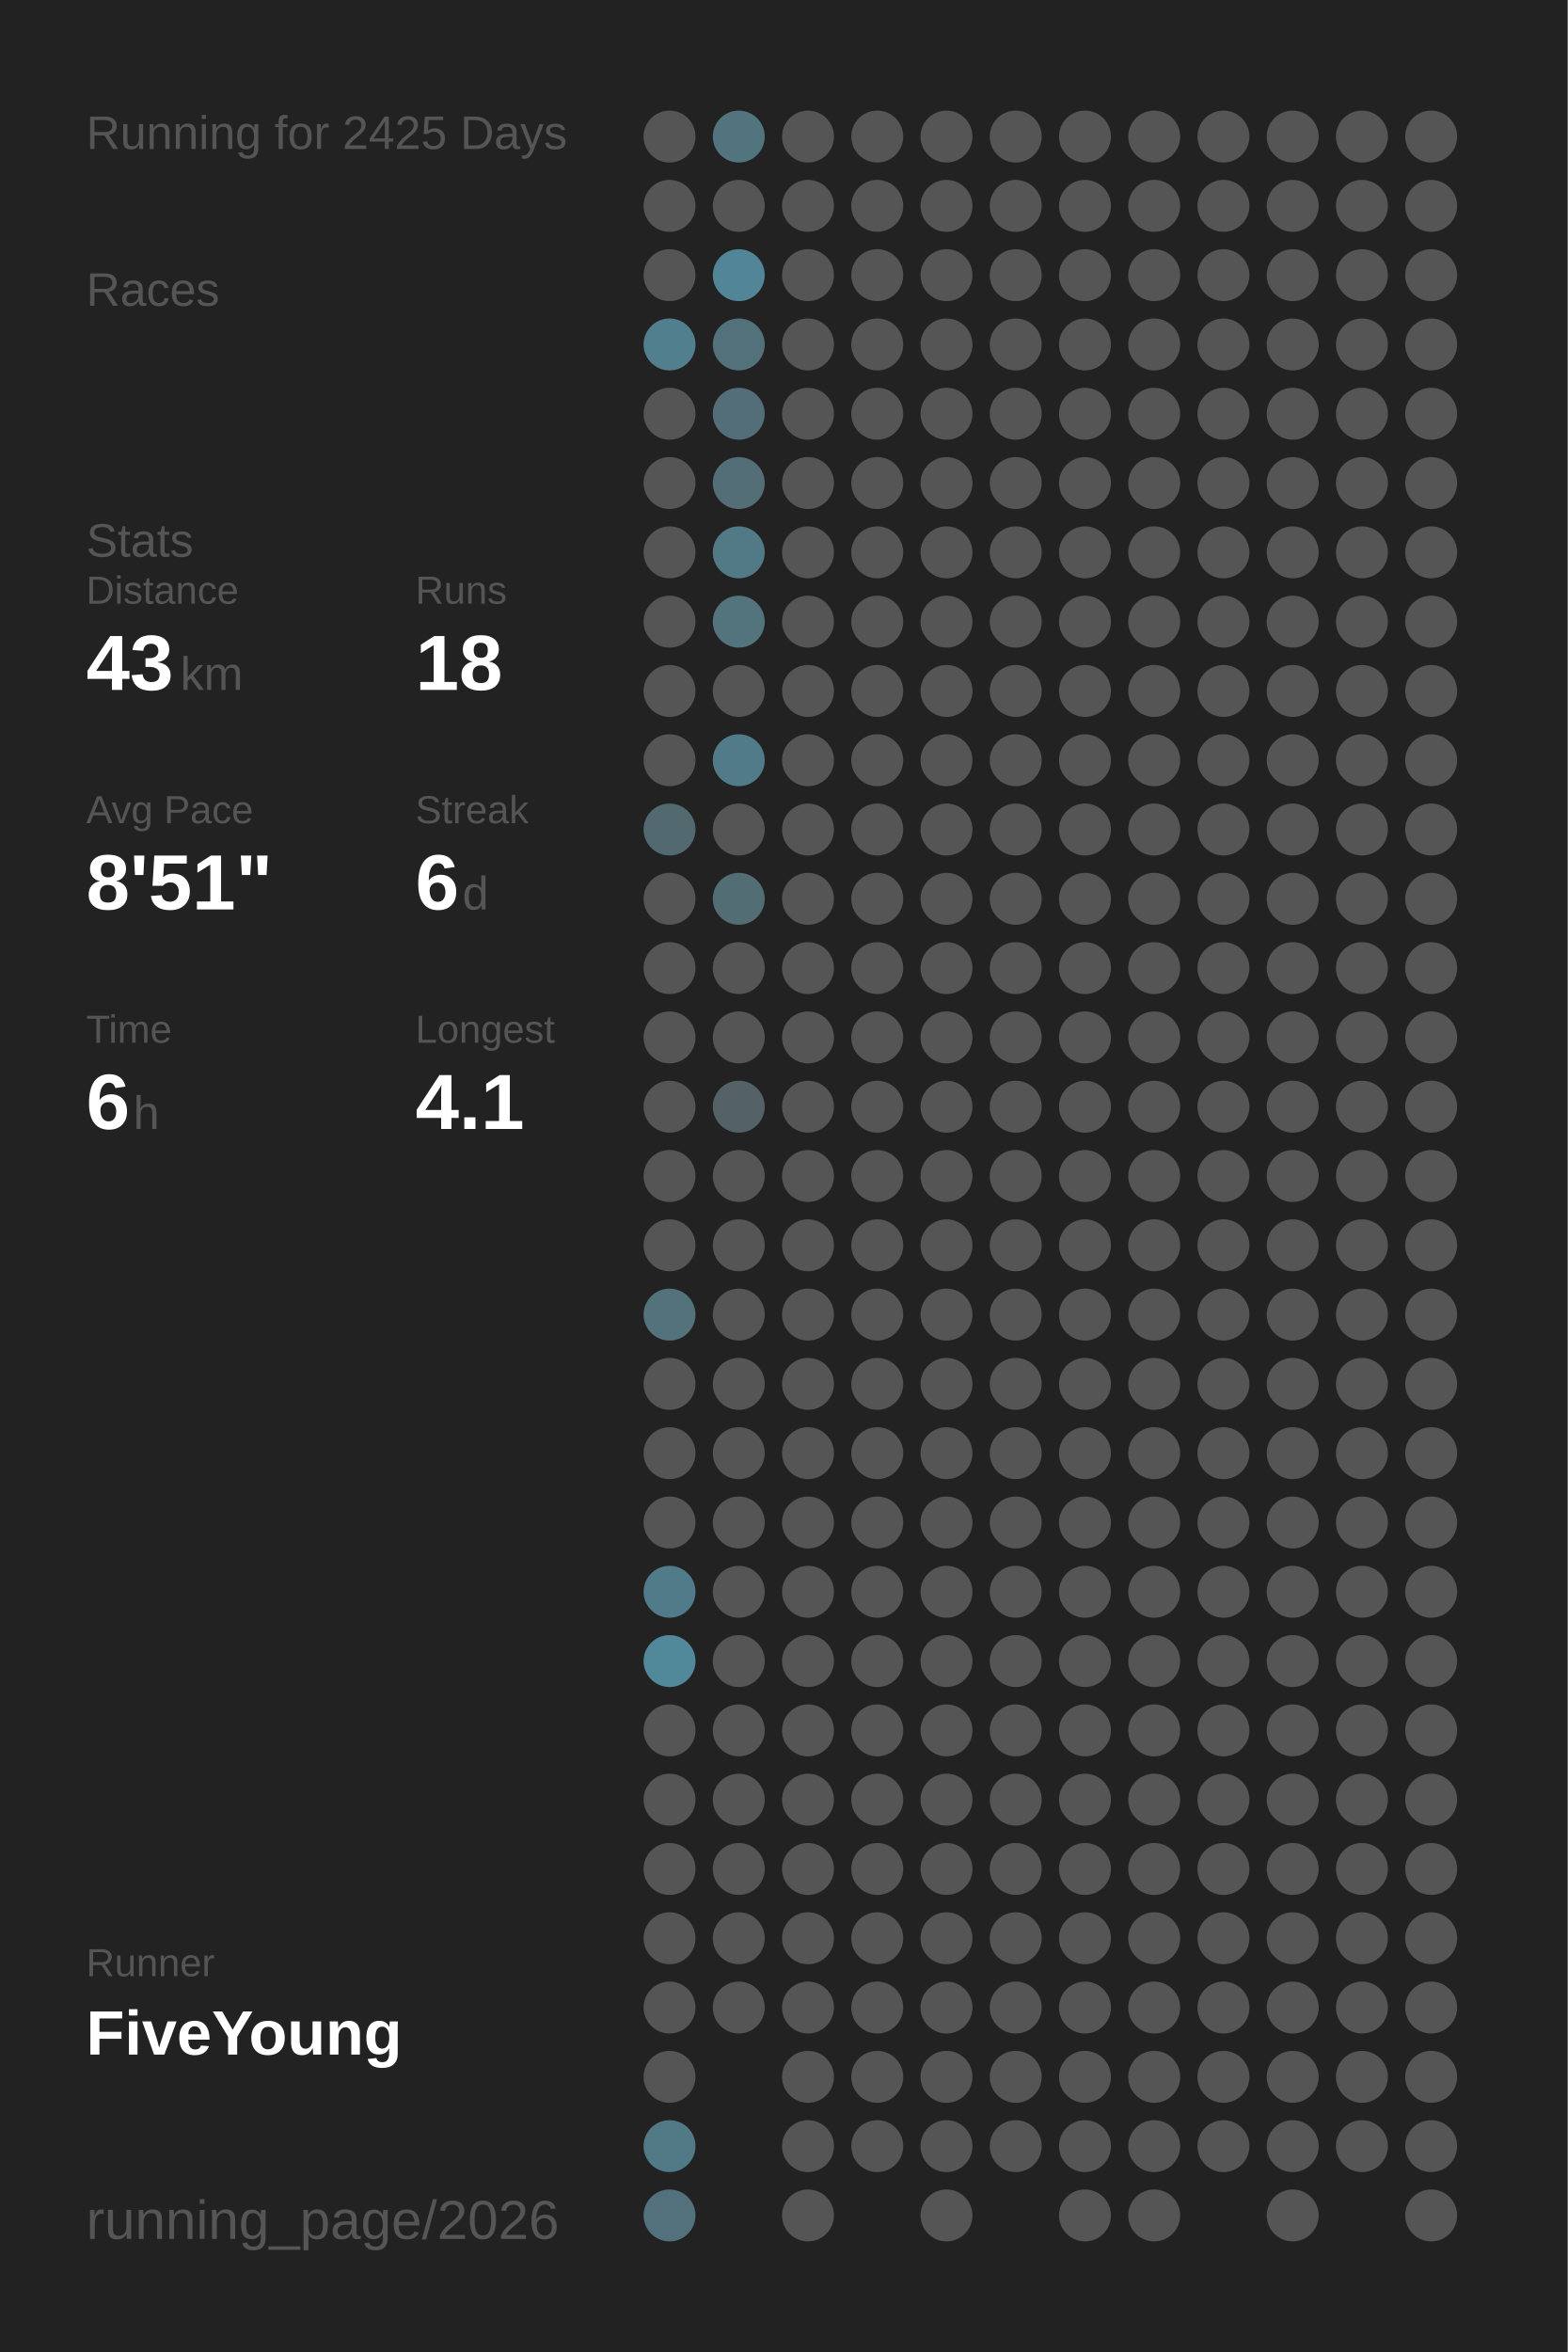
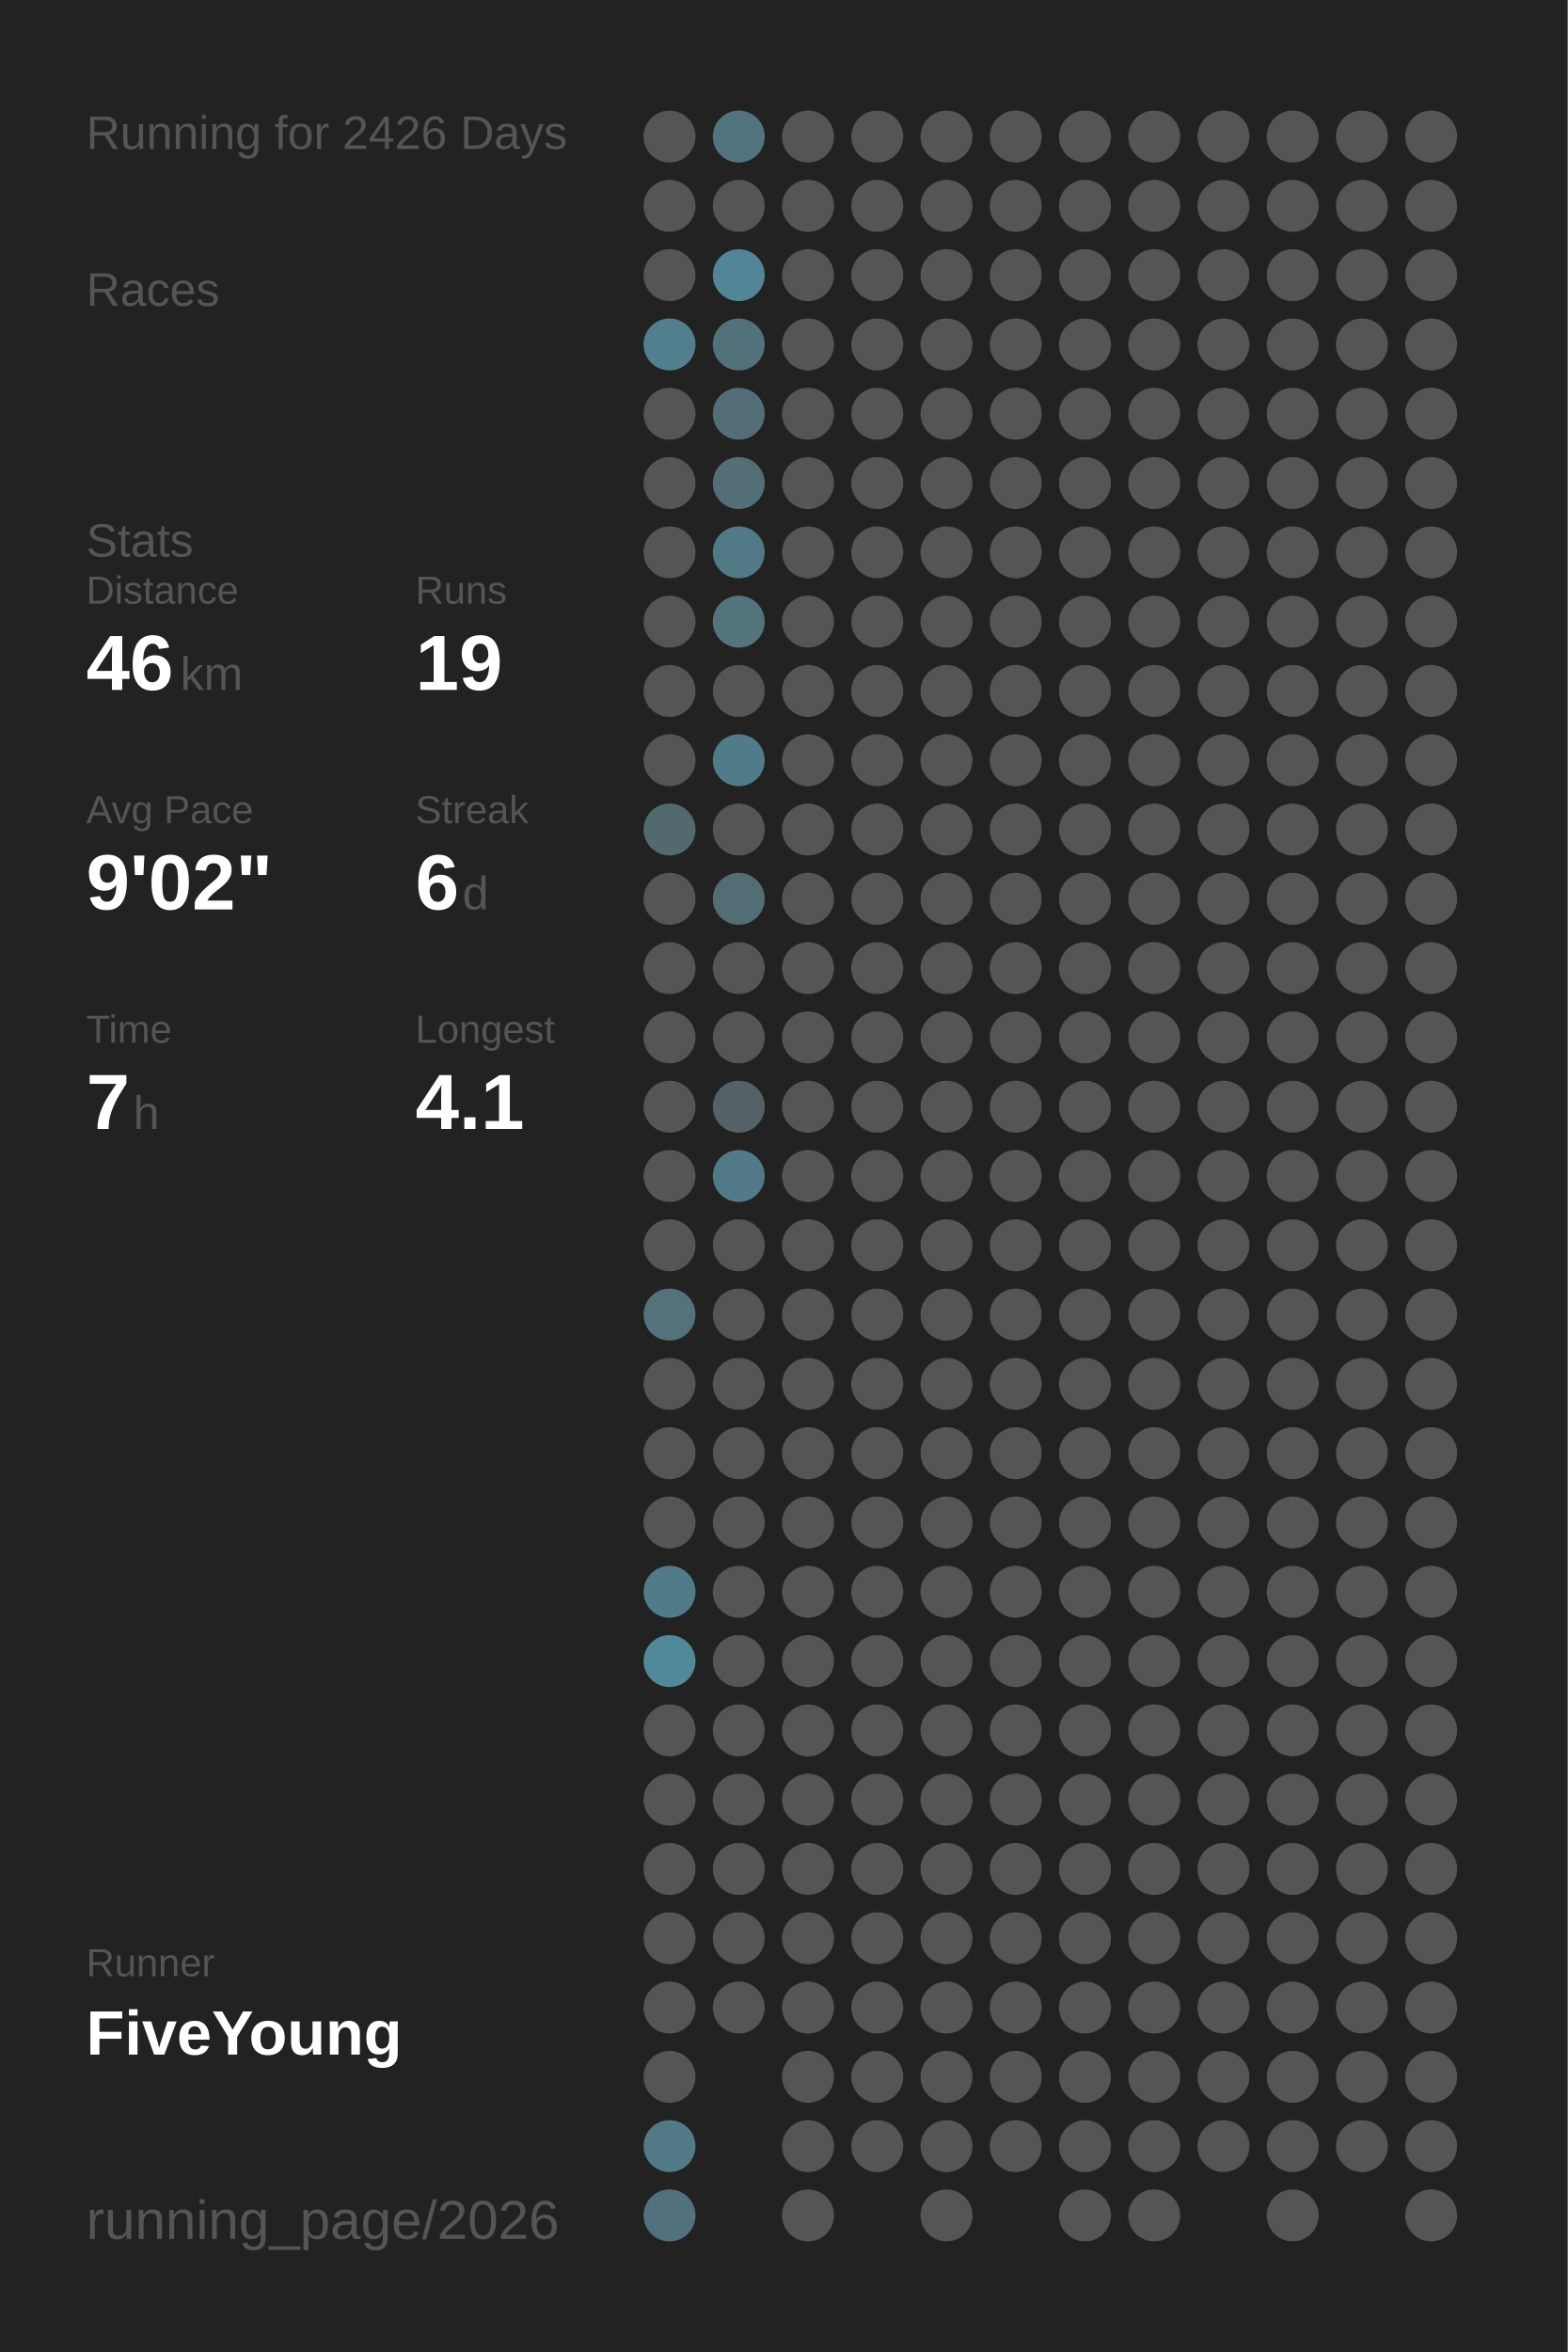
<svg xmlns="http://www.w3.org/2000/svg" baseProfile="full" height="300mm" version="1.1" viewBox="0,0,200,300" width="200mm">
  <defs />
  <rect fill="#222222" height="300" width="200" x="0" y="0" />
-   <text fill="#555555" style="font-size:6px; font-family:Arial;" x="11" y="19">Running for 2425 Days</text>
+   <text fill="#555555" style="font-size:6px; font-family:Arial;" x="11" y="19">Running for 2426 Days</text>
  <text fill="#555555" style="font-size:6px; font-family:Arial;" x="11" y="39">Races</text>
  <text fill="#555555" style="font-size:6px; font-family:Arial;" x="11" y="71">Stats</text>
  <text fill="#555555" style="font-size:5px; font-family:Arial;" x="11" y="77">Distance</text>
-   <text fill="#FFFFFF" style="font-size:10px; font-family:Arial; font-weight:bold;" x="11" y="88">43</text>
+   <text fill="#FFFFFF" style="font-size:10px; font-family:Arial; font-weight:bold;" x="11" y="88">46</text>
  <text fill="#555555" style="font-size:6px; font-family:Arial;" x="23" y="88">km</text>
  <text fill="#555555" style="font-size:5px; font-family:Arial;" x="53" y="77">Runs</text>
-   <text fill="#FFFFFF" style="font-size:10px; font-family:Arial; font-weight:bold;" x="53" y="88">18</text>
+   <text fill="#FFFFFF" style="font-size:10px; font-family:Arial; font-weight:bold;" x="53" y="88">19</text>
  <text fill="#555555" style="font-size:5px; font-family:Arial;" x="11" y="105">Avg Pace</text>
-   <text fill="#FFFFFF" style="font-size:10px; font-family:Arial; font-weight:bold;" x="11" y="116">8'51"</text>
+   <text fill="#FFFFFF" style="font-size:10px; font-family:Arial; font-weight:bold;" x="11" y="116">9'02"</text>
  <text fill="#555555" style="font-size:5px; font-family:Arial;" x="53" y="105">Streak</text>
  <text fill="#FFFFFF" style="font-size:10px; font-family:Arial; font-weight:bold;" x="53" y="116">6</text>
  <text fill="#555555" style="font-size:6px; font-family:Arial;" x="59" y="116">d</text>
  <text fill="#555555" style="font-size:5px; font-family:Arial;" x="11" y="133">Time</text>
-   <text fill="#FFFFFF" style="font-size:10px; font-family:Arial; font-weight:bold;" x="11" y="144">6</text>
+   <text fill="#FFFFFF" style="font-size:10px; font-family:Arial; font-weight:bold;" x="11" y="144">7</text>
  <text fill="#555555" style="font-size:6px; font-family:Arial;" x="17" y="144">h</text>
  <text fill="#555555" style="font-size:5px; font-family:Arial;" x="53" y="133">Longest</text>
  <text fill="#FFFFFF" style="font-size:10px; font-family:Arial; font-weight:bold;" x="53" y="144">4.1</text>
  <text fill="#555555" style="font-size:5px; font-family:Arial;" x="11" y="252.065">Runner</text>
  <text fill="#FFFFFF" style="font-size:8px; font-family:Arial; font-weight:bold;" x="11" y="262.065">FiveYoung</text>
  <text fill="#555555" style="font-size:7px; font-family:Arial;" x="11" y="285.581">running_page/2026</text>
  <circle cx="85.417" cy="17.419" fill="#555555" r="3.312" />
  <circle cx="85.417" cy="26.258" fill="#555555" r="3.312" />
  <circle cx="85.417" cy="35.097" fill="#555555" r="3.312" />
  <circle cx="85.417" cy="43.935" fill="#527f8e" r="3.312" />
  <circle cx="85.417" cy="52.774" fill="#555555" r="3.312" />
  <circle cx="85.417" cy="61.613" fill="#555555" r="3.312" />
  <circle cx="85.417" cy="70.452" fill="#555555" r="3.312" />
  <circle cx="85.417" cy="79.29" fill="#555555" r="3.312" />
  <circle cx="85.417" cy="88.129" fill="#555555" r="3.312" />
  <circle cx="85.417" cy="96.968" fill="#555555" r="3.312" />
  <circle cx="85.417" cy="105.806" fill="#536970" r="3.312" />
  <circle cx="85.417" cy="114.645" fill="#555555" r="3.312" />
  <circle cx="85.417" cy="123.484" fill="#555555" r="3.312" />
  <circle cx="85.417" cy="132.323" fill="#555555" r="3.312" />
  <circle cx="85.417" cy="141.161" fill="#555555" r="3.312" />
  <circle cx="85.417" cy="150" fill="#555555" r="3.312" />
  <circle cx="85.417" cy="158.839" fill="#555555" r="3.312" />
  <circle cx="85.417" cy="167.677" fill="#53727c" r="3.312" />
  <circle cx="85.417" cy="176.516" fill="#555555" r="3.312" />
  <circle cx="85.417" cy="185.355" fill="#555555" r="3.312" />
  <circle cx="85.417" cy="194.194" fill="#555555" r="3.312" />
  <circle cx="85.417" cy="203.032" fill="#527b89" r="3.312" />
  <circle cx="85.417" cy="211.871" fill="#51889a" r="3.312" />
  <circle cx="85.417" cy="220.71" fill="#555555" r="3.312" />
  <circle cx="85.417" cy="229.548" fill="#555555" r="3.312" />
  <circle cx="85.417" cy="238.387" fill="#555555" r="3.312" />
  <circle cx="85.417" cy="247.226" fill="#555555" r="3.312" />
  <circle cx="85.417" cy="256.065" fill="#555555" r="3.312" />
  <circle cx="85.417" cy="264.903" fill="#555555" r="3.312" />
  <circle cx="85.417" cy="273.742" fill="#527986" r="3.312" />
  <circle cx="85.417" cy="282.581" fill="#53717c" r="3.312" />
  <circle cx="94.25" cy="17.419" fill="#52747f" r="3.312" />
  <circle cx="94.25" cy="26.258" fill="#555555" r="3.312" />
  <circle cx="94.25" cy="35.097" fill="#518597" r="3.312" />
  <circle cx="94.25" cy="43.935" fill="#53717b" r="3.312" />
  <circle cx="94.25" cy="52.774" fill="#536e78" r="3.312" />
  <circle cx="94.25" cy="61.613" fill="#536e77" r="3.312" />
  <circle cx="94.25" cy="70.452" fill="#527986" r="3.312" />
  <circle cx="94.25" cy="79.29" fill="#53737d" r="3.312" />
  <circle cx="94.25" cy="88.129" fill="#555555" r="3.312" />
  <circle cx="94.25" cy="96.968" fill="#527b89" r="3.312" />
  <circle cx="94.25" cy="105.806" fill="#555555" r="3.312" />
  <circle cx="94.25" cy="114.645" fill="#536d75" r="3.312" />
  <circle cx="94.25" cy="123.484" fill="#555555" r="3.312" />
  <circle cx="94.25" cy="132.323" fill="#555555" r="3.312" />
  <circle cx="94.25" cy="141.161" fill="#546267" r="3.312" />
-   <circle cx="94.25" cy="150" fill="#555555" r="3.312" />
+   <circle cx="94.25" cy="150" fill="#527987" r="3.312" />
  <circle cx="94.25" cy="158.839" fill="#555555" r="3.312" />
  <circle cx="94.25" cy="167.677" fill="#555555" r="3.312" />
  <circle cx="94.25" cy="176.516" fill="#555555" r="3.312" />
  <circle cx="94.25" cy="185.355" fill="#555555" r="3.312" />
  <circle cx="94.25" cy="194.194" fill="#555555" r="3.312" />
  <circle cx="94.25" cy="203.032" fill="#555555" r="3.312" />
  <circle cx="94.25" cy="211.871" fill="#555555" r="3.312" />
  <circle cx="94.25" cy="220.71" fill="#555555" r="3.312" />
  <circle cx="94.25" cy="229.548" fill="#555555" r="3.312" />
  <circle cx="94.25" cy="238.387" fill="#555555" r="3.312" />
  <circle cx="94.25" cy="247.226" fill="#555555" r="3.312" />
  <circle cx="94.25" cy="256.065" fill="#555555" r="3.312" />
  <circle cx="103.083" cy="17.419" fill="#555555" r="3.312" />
  <circle cx="103.083" cy="26.258" fill="#555555" r="3.312" />
  <circle cx="103.083" cy="35.097" fill="#555555" r="3.312" />
  <circle cx="103.083" cy="43.935" fill="#555555" r="3.312" />
  <circle cx="103.083" cy="52.774" fill="#555555" r="3.312" />
  <circle cx="103.083" cy="61.613" fill="#555555" r="3.312" />
  <circle cx="103.083" cy="70.452" fill="#555555" r="3.312" />
  <circle cx="103.083" cy="79.29" fill="#555555" r="3.312" />
  <circle cx="103.083" cy="88.129" fill="#555555" r="3.312" />
  <circle cx="103.083" cy="96.968" fill="#555555" r="3.312" />
  <circle cx="103.083" cy="105.806" fill="#555555" r="3.312" />
  <circle cx="103.083" cy="114.645" fill="#555555" r="3.312" />
  <circle cx="103.083" cy="123.484" fill="#555555" r="3.312" />
  <circle cx="103.083" cy="132.323" fill="#555555" r="3.312" />
  <circle cx="103.083" cy="141.161" fill="#555555" r="3.312" />
  <circle cx="103.083" cy="150" fill="#555555" r="3.312" />
  <circle cx="103.083" cy="158.839" fill="#555555" r="3.312" />
  <circle cx="103.083" cy="167.677" fill="#555555" r="3.312" />
  <circle cx="103.083" cy="176.516" fill="#555555" r="3.312" />
  <circle cx="103.083" cy="185.355" fill="#555555" r="3.312" />
  <circle cx="103.083" cy="194.194" fill="#555555" r="3.312" />
  <circle cx="103.083" cy="203.032" fill="#555555" r="3.312" />
  <circle cx="103.083" cy="211.871" fill="#555555" r="3.312" />
  <circle cx="103.083" cy="220.71" fill="#555555" r="3.312" />
  <circle cx="103.083" cy="229.548" fill="#555555" r="3.312" />
  <circle cx="103.083" cy="238.387" fill="#555555" r="3.312" />
  <circle cx="103.083" cy="247.226" fill="#555555" r="3.312" />
  <circle cx="103.083" cy="256.065" fill="#555555" r="3.312" />
  <circle cx="103.083" cy="264.903" fill="#555555" r="3.312" />
  <circle cx="103.083" cy="273.742" fill="#555555" r="3.312" />
  <circle cx="103.083" cy="282.581" fill="#555555" r="3.312" />
  <circle cx="111.917" cy="17.419" fill="#555555" r="3.312" />
  <circle cx="111.917" cy="26.258" fill="#555555" r="3.312" />
  <circle cx="111.917" cy="35.097" fill="#555555" r="3.312" />
  <circle cx="111.917" cy="43.935" fill="#555555" r="3.312" />
  <circle cx="111.917" cy="52.774" fill="#555555" r="3.312" />
  <circle cx="111.917" cy="61.613" fill="#555555" r="3.312" />
  <circle cx="111.917" cy="70.452" fill="#555555" r="3.312" />
  <circle cx="111.917" cy="79.29" fill="#555555" r="3.312" />
  <circle cx="111.917" cy="88.129" fill="#555555" r="3.312" />
  <circle cx="111.917" cy="96.968" fill="#555555" r="3.312" />
  <circle cx="111.917" cy="105.806" fill="#555555" r="3.312" />
  <circle cx="111.917" cy="114.645" fill="#555555" r="3.312" />
  <circle cx="111.917" cy="123.484" fill="#555555" r="3.312" />
  <circle cx="111.917" cy="132.323" fill="#555555" r="3.312" />
  <circle cx="111.917" cy="141.161" fill="#555555" r="3.312" />
  <circle cx="111.917" cy="150" fill="#555555" r="3.312" />
  <circle cx="111.917" cy="158.839" fill="#555555" r="3.312" />
  <circle cx="111.917" cy="167.677" fill="#555555" r="3.312" />
  <circle cx="111.917" cy="176.516" fill="#555555" r="3.312" />
  <circle cx="111.917" cy="185.355" fill="#555555" r="3.312" />
  <circle cx="111.917" cy="194.194" fill="#555555" r="3.312" />
  <circle cx="111.917" cy="203.032" fill="#555555" r="3.312" />
  <circle cx="111.917" cy="211.871" fill="#555555" r="3.312" />
  <circle cx="111.917" cy="220.71" fill="#555555" r="3.312" />
  <circle cx="111.917" cy="229.548" fill="#555555" r="3.312" />
  <circle cx="111.917" cy="238.387" fill="#555555" r="3.312" />
  <circle cx="111.917" cy="247.226" fill="#555555" r="3.312" />
  <circle cx="111.917" cy="256.065" fill="#555555" r="3.312" />
  <circle cx="111.917" cy="264.903" fill="#555555" r="3.312" />
  <circle cx="111.917" cy="273.742" fill="#555555" r="3.312" />
  <circle cx="120.75" cy="17.419" fill="#555555" r="3.312" />
  <circle cx="120.75" cy="26.258" fill="#555555" r="3.312" />
  <circle cx="120.75" cy="35.097" fill="#555555" r="3.312" />
  <circle cx="120.75" cy="43.935" fill="#555555" r="3.312" />
  <circle cx="120.75" cy="52.774" fill="#555555" r="3.312" />
  <circle cx="120.75" cy="61.613" fill="#555555" r="3.312" />
  <circle cx="120.75" cy="70.452" fill="#555555" r="3.312" />
  <circle cx="120.75" cy="79.29" fill="#555555" r="3.312" />
  <circle cx="120.75" cy="88.129" fill="#555555" r="3.312" />
  <circle cx="120.75" cy="96.968" fill="#555555" r="3.312" />
  <circle cx="120.75" cy="105.806" fill="#555555" r="3.312" />
  <circle cx="120.75" cy="114.645" fill="#555555" r="3.312" />
  <circle cx="120.75" cy="123.484" fill="#555555" r="3.312" />
  <circle cx="120.75" cy="132.323" fill="#555555" r="3.312" />
  <circle cx="120.75" cy="141.161" fill="#555555" r="3.312" />
  <circle cx="120.75" cy="150" fill="#555555" r="3.312" />
  <circle cx="120.75" cy="158.839" fill="#555555" r="3.312" />
  <circle cx="120.75" cy="167.677" fill="#555555" r="3.312" />
  <circle cx="120.75" cy="176.516" fill="#555555" r="3.312" />
  <circle cx="120.75" cy="185.355" fill="#555555" r="3.312" />
  <circle cx="120.75" cy="194.194" fill="#555555" r="3.312" />
  <circle cx="120.75" cy="203.032" fill="#555555" r="3.312" />
  <circle cx="120.75" cy="211.871" fill="#555555" r="3.312" />
  <circle cx="120.75" cy="220.71" fill="#555555" r="3.312" />
  <circle cx="120.75" cy="229.548" fill="#555555" r="3.312" />
  <circle cx="120.75" cy="238.387" fill="#555555" r="3.312" />
  <circle cx="120.75" cy="247.226" fill="#555555" r="3.312" />
  <circle cx="120.75" cy="256.065" fill="#555555" r="3.312" />
  <circle cx="120.75" cy="264.903" fill="#555555" r="3.312" />
  <circle cx="120.75" cy="273.742" fill="#555555" r="3.312" />
  <circle cx="120.75" cy="282.581" fill="#555555" r="3.312" />
  <circle cx="129.583" cy="17.419" fill="#555555" r="3.312" />
  <circle cx="129.583" cy="26.258" fill="#555555" r="3.312" />
  <circle cx="129.583" cy="35.097" fill="#555555" r="3.312" />
  <circle cx="129.583" cy="43.935" fill="#555555" r="3.312" />
  <circle cx="129.583" cy="52.774" fill="#555555" r="3.312" />
  <circle cx="129.583" cy="61.613" fill="#555555" r="3.312" />
  <circle cx="129.583" cy="70.452" fill="#555555" r="3.312" />
  <circle cx="129.583" cy="79.29" fill="#555555" r="3.312" />
  <circle cx="129.583" cy="88.129" fill="#555555" r="3.312" />
  <circle cx="129.583" cy="96.968" fill="#555555" r="3.312" />
  <circle cx="129.583" cy="105.806" fill="#555555" r="3.312" />
  <circle cx="129.583" cy="114.645" fill="#555555" r="3.312" />
  <circle cx="129.583" cy="123.484" fill="#555555" r="3.312" />
  <circle cx="129.583" cy="132.323" fill="#555555" r="3.312" />
  <circle cx="129.583" cy="141.161" fill="#555555" r="3.312" />
  <circle cx="129.583" cy="150" fill="#555555" r="3.312" />
  <circle cx="129.583" cy="158.839" fill="#555555" r="3.312" />
  <circle cx="129.583" cy="167.677" fill="#555555" r="3.312" />
  <circle cx="129.583" cy="176.516" fill="#555555" r="3.312" />
  <circle cx="129.583" cy="185.355" fill="#555555" r="3.312" />
  <circle cx="129.583" cy="194.194" fill="#555555" r="3.312" />
  <circle cx="129.583" cy="203.032" fill="#555555" r="3.312" />
  <circle cx="129.583" cy="211.871" fill="#555555" r="3.312" />
  <circle cx="129.583" cy="220.71" fill="#555555" r="3.312" />
  <circle cx="129.583" cy="229.548" fill="#555555" r="3.312" />
  <circle cx="129.583" cy="238.387" fill="#555555" r="3.312" />
  <circle cx="129.583" cy="247.226" fill="#555555" r="3.312" />
  <circle cx="129.583" cy="256.065" fill="#555555" r="3.312" />
  <circle cx="129.583" cy="264.903" fill="#555555" r="3.312" />
  <circle cx="129.583" cy="273.742" fill="#555555" r="3.312" />
  <circle cx="138.417" cy="17.419" fill="#555555" r="3.312" />
  <circle cx="138.417" cy="26.258" fill="#555555" r="3.312" />
  <circle cx="138.417" cy="35.097" fill="#555555" r="3.312" />
  <circle cx="138.417" cy="43.935" fill="#555555" r="3.312" />
  <circle cx="138.417" cy="52.774" fill="#555555" r="3.312" />
  <circle cx="138.417" cy="61.613" fill="#555555" r="3.312" />
  <circle cx="138.417" cy="70.452" fill="#555555" r="3.312" />
  <circle cx="138.417" cy="79.29" fill="#555555" r="3.312" />
  <circle cx="138.417" cy="88.129" fill="#555555" r="3.312" />
  <circle cx="138.417" cy="96.968" fill="#555555" r="3.312" />
  <circle cx="138.417" cy="105.806" fill="#555555" r="3.312" />
  <circle cx="138.417" cy="114.645" fill="#555555" r="3.312" />
  <circle cx="138.417" cy="123.484" fill="#555555" r="3.312" />
  <circle cx="138.417" cy="132.323" fill="#555555" r="3.312" />
  <circle cx="138.417" cy="141.161" fill="#555555" r="3.312" />
  <circle cx="138.417" cy="150" fill="#555555" r="3.312" />
  <circle cx="138.417" cy="158.839" fill="#555555" r="3.312" />
  <circle cx="138.417" cy="167.677" fill="#555555" r="3.312" />
  <circle cx="138.417" cy="176.516" fill="#555555" r="3.312" />
  <circle cx="138.417" cy="185.355" fill="#555555" r="3.312" />
  <circle cx="138.417" cy="194.194" fill="#555555" r="3.312" />
  <circle cx="138.417" cy="203.032" fill="#555555" r="3.312" />
  <circle cx="138.417" cy="211.871" fill="#555555" r="3.312" />
  <circle cx="138.417" cy="220.71" fill="#555555" r="3.312" />
  <circle cx="138.417" cy="229.548" fill="#555555" r="3.312" />
  <circle cx="138.417" cy="238.387" fill="#555555" r="3.312" />
  <circle cx="138.417" cy="247.226" fill="#555555" r="3.312" />
  <circle cx="138.417" cy="256.065" fill="#555555" r="3.312" />
  <circle cx="138.417" cy="264.903" fill="#555555" r="3.312" />
  <circle cx="138.417" cy="273.742" fill="#555555" r="3.312" />
  <circle cx="138.417" cy="282.581" fill="#555555" r="3.312" />
  <circle cx="147.25" cy="17.419" fill="#555555" r="3.312" />
  <circle cx="147.25" cy="26.258" fill="#555555" r="3.312" />
  <circle cx="147.25" cy="35.097" fill="#555555" r="3.312" />
  <circle cx="147.25" cy="43.935" fill="#555555" r="3.312" />
  <circle cx="147.25" cy="52.774" fill="#555555" r="3.312" />
  <circle cx="147.25" cy="61.613" fill="#555555" r="3.312" />
  <circle cx="147.25" cy="70.452" fill="#555555" r="3.312" />
  <circle cx="147.25" cy="79.29" fill="#555555" r="3.312" />
  <circle cx="147.25" cy="88.129" fill="#555555" r="3.312" />
  <circle cx="147.25" cy="96.968" fill="#555555" r="3.312" />
  <circle cx="147.25" cy="105.806" fill="#555555" r="3.312" />
  <circle cx="147.25" cy="114.645" fill="#555555" r="3.312" />
  <circle cx="147.25" cy="123.484" fill="#555555" r="3.312" />
  <circle cx="147.25" cy="132.323" fill="#555555" r="3.312" />
  <circle cx="147.25" cy="141.161" fill="#555555" r="3.312" />
  <circle cx="147.25" cy="150" fill="#555555" r="3.312" />
  <circle cx="147.25" cy="158.839" fill="#555555" r="3.312" />
  <circle cx="147.25" cy="167.677" fill="#555555" r="3.312" />
  <circle cx="147.25" cy="176.516" fill="#555555" r="3.312" />
  <circle cx="147.25" cy="185.355" fill="#555555" r="3.312" />
  <circle cx="147.25" cy="194.194" fill="#555555" r="3.312" />
  <circle cx="147.25" cy="203.032" fill="#555555" r="3.312" />
  <circle cx="147.25" cy="211.871" fill="#555555" r="3.312" />
  <circle cx="147.25" cy="220.71" fill="#555555" r="3.312" />
  <circle cx="147.25" cy="229.548" fill="#555555" r="3.312" />
  <circle cx="147.25" cy="238.387" fill="#555555" r="3.312" />
  <circle cx="147.25" cy="247.226" fill="#555555" r="3.312" />
  <circle cx="147.25" cy="256.065" fill="#555555" r="3.312" />
  <circle cx="147.25" cy="264.903" fill="#555555" r="3.312" />
  <circle cx="147.25" cy="273.742" fill="#555555" r="3.312" />
  <circle cx="147.25" cy="282.581" fill="#555555" r="3.312" />
  <circle cx="156.083" cy="17.419" fill="#555555" r="3.312" />
  <circle cx="156.083" cy="26.258" fill="#555555" r="3.312" />
  <circle cx="156.083" cy="35.097" fill="#555555" r="3.312" />
  <circle cx="156.083" cy="43.935" fill="#555555" r="3.312" />
  <circle cx="156.083" cy="52.774" fill="#555555" r="3.312" />
  <circle cx="156.083" cy="61.613" fill="#555555" r="3.312" />
  <circle cx="156.083" cy="70.452" fill="#555555" r="3.312" />
  <circle cx="156.083" cy="79.29" fill="#555555" r="3.312" />
  <circle cx="156.083" cy="88.129" fill="#555555" r="3.312" />
  <circle cx="156.083" cy="96.968" fill="#555555" r="3.312" />
  <circle cx="156.083" cy="105.806" fill="#555555" r="3.312" />
  <circle cx="156.083" cy="114.645" fill="#555555" r="3.312" />
  <circle cx="156.083" cy="123.484" fill="#555555" r="3.312" />
  <circle cx="156.083" cy="132.323" fill="#555555" r="3.312" />
  <circle cx="156.083" cy="141.161" fill="#555555" r="3.312" />
  <circle cx="156.083" cy="150" fill="#555555" r="3.312" />
  <circle cx="156.083" cy="158.839" fill="#555555" r="3.312" />
  <circle cx="156.083" cy="167.677" fill="#555555" r="3.312" />
  <circle cx="156.083" cy="176.516" fill="#555555" r="3.312" />
  <circle cx="156.083" cy="185.355" fill="#555555" r="3.312" />
  <circle cx="156.083" cy="194.194" fill="#555555" r="3.312" />
  <circle cx="156.083" cy="203.032" fill="#555555" r="3.312" />
  <circle cx="156.083" cy="211.871" fill="#555555" r="3.312" />
  <circle cx="156.083" cy="220.71" fill="#555555" r="3.312" />
  <circle cx="156.083" cy="229.548" fill="#555555" r="3.312" />
  <circle cx="156.083" cy="238.387" fill="#555555" r="3.312" />
  <circle cx="156.083" cy="247.226" fill="#555555" r="3.312" />
  <circle cx="156.083" cy="256.065" fill="#555555" r="3.312" />
  <circle cx="156.083" cy="264.903" fill="#555555" r="3.312" />
  <circle cx="156.083" cy="273.742" fill="#555555" r="3.312" />
  <circle cx="164.917" cy="17.419" fill="#555555" r="3.312" />
  <circle cx="164.917" cy="26.258" fill="#555555" r="3.312" />
  <circle cx="164.917" cy="35.097" fill="#555555" r="3.312" />
  <circle cx="164.917" cy="43.935" fill="#555555" r="3.312" />
  <circle cx="164.917" cy="52.774" fill="#555555" r="3.312" />
  <circle cx="164.917" cy="61.613" fill="#555555" r="3.312" />
  <circle cx="164.917" cy="70.452" fill="#555555" r="3.312" />
  <circle cx="164.917" cy="79.29" fill="#555555" r="3.312" />
  <circle cx="164.917" cy="88.129" fill="#555555" r="3.312" />
  <circle cx="164.917" cy="96.968" fill="#555555" r="3.312" />
  <circle cx="164.917" cy="105.806" fill="#555555" r="3.312" />
  <circle cx="164.917" cy="114.645" fill="#555555" r="3.312" />
  <circle cx="164.917" cy="123.484" fill="#555555" r="3.312" />
  <circle cx="164.917" cy="132.323" fill="#555555" r="3.312" />
  <circle cx="164.917" cy="141.161" fill="#555555" r="3.312" />
  <circle cx="164.917" cy="150" fill="#555555" r="3.312" />
  <circle cx="164.917" cy="158.839" fill="#555555" r="3.312" />
  <circle cx="164.917" cy="167.677" fill="#555555" r="3.312" />
  <circle cx="164.917" cy="176.516" fill="#555555" r="3.312" />
  <circle cx="164.917" cy="185.355" fill="#555555" r="3.312" />
  <circle cx="164.917" cy="194.194" fill="#555555" r="3.312" />
  <circle cx="164.917" cy="203.032" fill="#555555" r="3.312" />
  <circle cx="164.917" cy="211.871" fill="#555555" r="3.312" />
  <circle cx="164.917" cy="220.71" fill="#555555" r="3.312" />
  <circle cx="164.917" cy="229.548" fill="#555555" r="3.312" />
  <circle cx="164.917" cy="238.387" fill="#555555" r="3.312" />
  <circle cx="164.917" cy="247.226" fill="#555555" r="3.312" />
  <circle cx="164.917" cy="256.065" fill="#555555" r="3.312" />
  <circle cx="164.917" cy="264.903" fill="#555555" r="3.312" />
  <circle cx="164.917" cy="273.742" fill="#555555" r="3.312" />
  <circle cx="164.917" cy="282.581" fill="#555555" r="3.312" />
  <circle cx="173.75" cy="17.419" fill="#555555" r="3.312" />
  <circle cx="173.75" cy="26.258" fill="#555555" r="3.312" />
  <circle cx="173.75" cy="35.097" fill="#555555" r="3.312" />
  <circle cx="173.75" cy="43.935" fill="#555555" r="3.312" />
  <circle cx="173.75" cy="52.774" fill="#555555" r="3.312" />
  <circle cx="173.75" cy="61.613" fill="#555555" r="3.312" />
  <circle cx="173.75" cy="70.452" fill="#555555" r="3.312" />
  <circle cx="173.75" cy="79.29" fill="#555555" r="3.312" />
  <circle cx="173.75" cy="88.129" fill="#555555" r="3.312" />
  <circle cx="173.75" cy="96.968" fill="#555555" r="3.312" />
  <circle cx="173.75" cy="105.806" fill="#555555" r="3.312" />
  <circle cx="173.75" cy="114.645" fill="#555555" r="3.312" />
  <circle cx="173.75" cy="123.484" fill="#555555" r="3.312" />
  <circle cx="173.75" cy="132.323" fill="#555555" r="3.312" />
  <circle cx="173.75" cy="141.161" fill="#555555" r="3.312" />
  <circle cx="173.75" cy="150" fill="#555555" r="3.312" />
  <circle cx="173.75" cy="158.839" fill="#555555" r="3.312" />
  <circle cx="173.75" cy="167.677" fill="#555555" r="3.312" />
  <circle cx="173.75" cy="176.516" fill="#555555" r="3.312" />
  <circle cx="173.75" cy="185.355" fill="#555555" r="3.312" />
  <circle cx="173.75" cy="194.194" fill="#555555" r="3.312" />
  <circle cx="173.75" cy="203.032" fill="#555555" r="3.312" />
  <circle cx="173.75" cy="211.871" fill="#555555" r="3.312" />
  <circle cx="173.75" cy="220.71" fill="#555555" r="3.312" />
  <circle cx="173.75" cy="229.548" fill="#555555" r="3.312" />
  <circle cx="173.75" cy="238.387" fill="#555555" r="3.312" />
  <circle cx="173.75" cy="247.226" fill="#555555" r="3.312" />
  <circle cx="173.75" cy="256.065" fill="#555555" r="3.312" />
  <circle cx="173.75" cy="264.903" fill="#555555" r="3.312" />
  <circle cx="173.75" cy="273.742" fill="#555555" r="3.312" />
  <circle cx="182.583" cy="17.419" fill="#555555" r="3.312" />
  <circle cx="182.583" cy="26.258" fill="#555555" r="3.312" />
  <circle cx="182.583" cy="35.097" fill="#555555" r="3.312" />
  <circle cx="182.583" cy="43.935" fill="#555555" r="3.312" />
  <circle cx="182.583" cy="52.774" fill="#555555" r="3.312" />
  <circle cx="182.583" cy="61.613" fill="#555555" r="3.312" />
  <circle cx="182.583" cy="70.452" fill="#555555" r="3.312" />
  <circle cx="182.583" cy="79.29" fill="#555555" r="3.312" />
  <circle cx="182.583" cy="88.129" fill="#555555" r="3.312" />
  <circle cx="182.583" cy="96.968" fill="#555555" r="3.312" />
  <circle cx="182.583" cy="105.806" fill="#555555" r="3.312" />
  <circle cx="182.583" cy="114.645" fill="#555555" r="3.312" />
  <circle cx="182.583" cy="123.484" fill="#555555" r="3.312" />
  <circle cx="182.583" cy="132.323" fill="#555555" r="3.312" />
  <circle cx="182.583" cy="141.161" fill="#555555" r="3.312" />
  <circle cx="182.583" cy="150" fill="#555555" r="3.312" />
  <circle cx="182.583" cy="158.839" fill="#555555" r="3.312" />
  <circle cx="182.583" cy="167.677" fill="#555555" r="3.312" />
  <circle cx="182.583" cy="176.516" fill="#555555" r="3.312" />
  <circle cx="182.583" cy="185.355" fill="#555555" r="3.312" />
  <circle cx="182.583" cy="194.194" fill="#555555" r="3.312" />
  <circle cx="182.583" cy="203.032" fill="#555555" r="3.312" />
  <circle cx="182.583" cy="211.871" fill="#555555" r="3.312" />
  <circle cx="182.583" cy="220.71" fill="#555555" r="3.312" />
  <circle cx="182.583" cy="229.548" fill="#555555" r="3.312" />
  <circle cx="182.583" cy="238.387" fill="#555555" r="3.312" />
  <circle cx="182.583" cy="247.226" fill="#555555" r="3.312" />
  <circle cx="182.583" cy="256.065" fill="#555555" r="3.312" />
  <circle cx="182.583" cy="264.903" fill="#555555" r="3.312" />
  <circle cx="182.583" cy="273.742" fill="#555555" r="3.312" />
  <circle cx="182.583" cy="282.581" fill="#555555" r="3.312" />
</svg>
